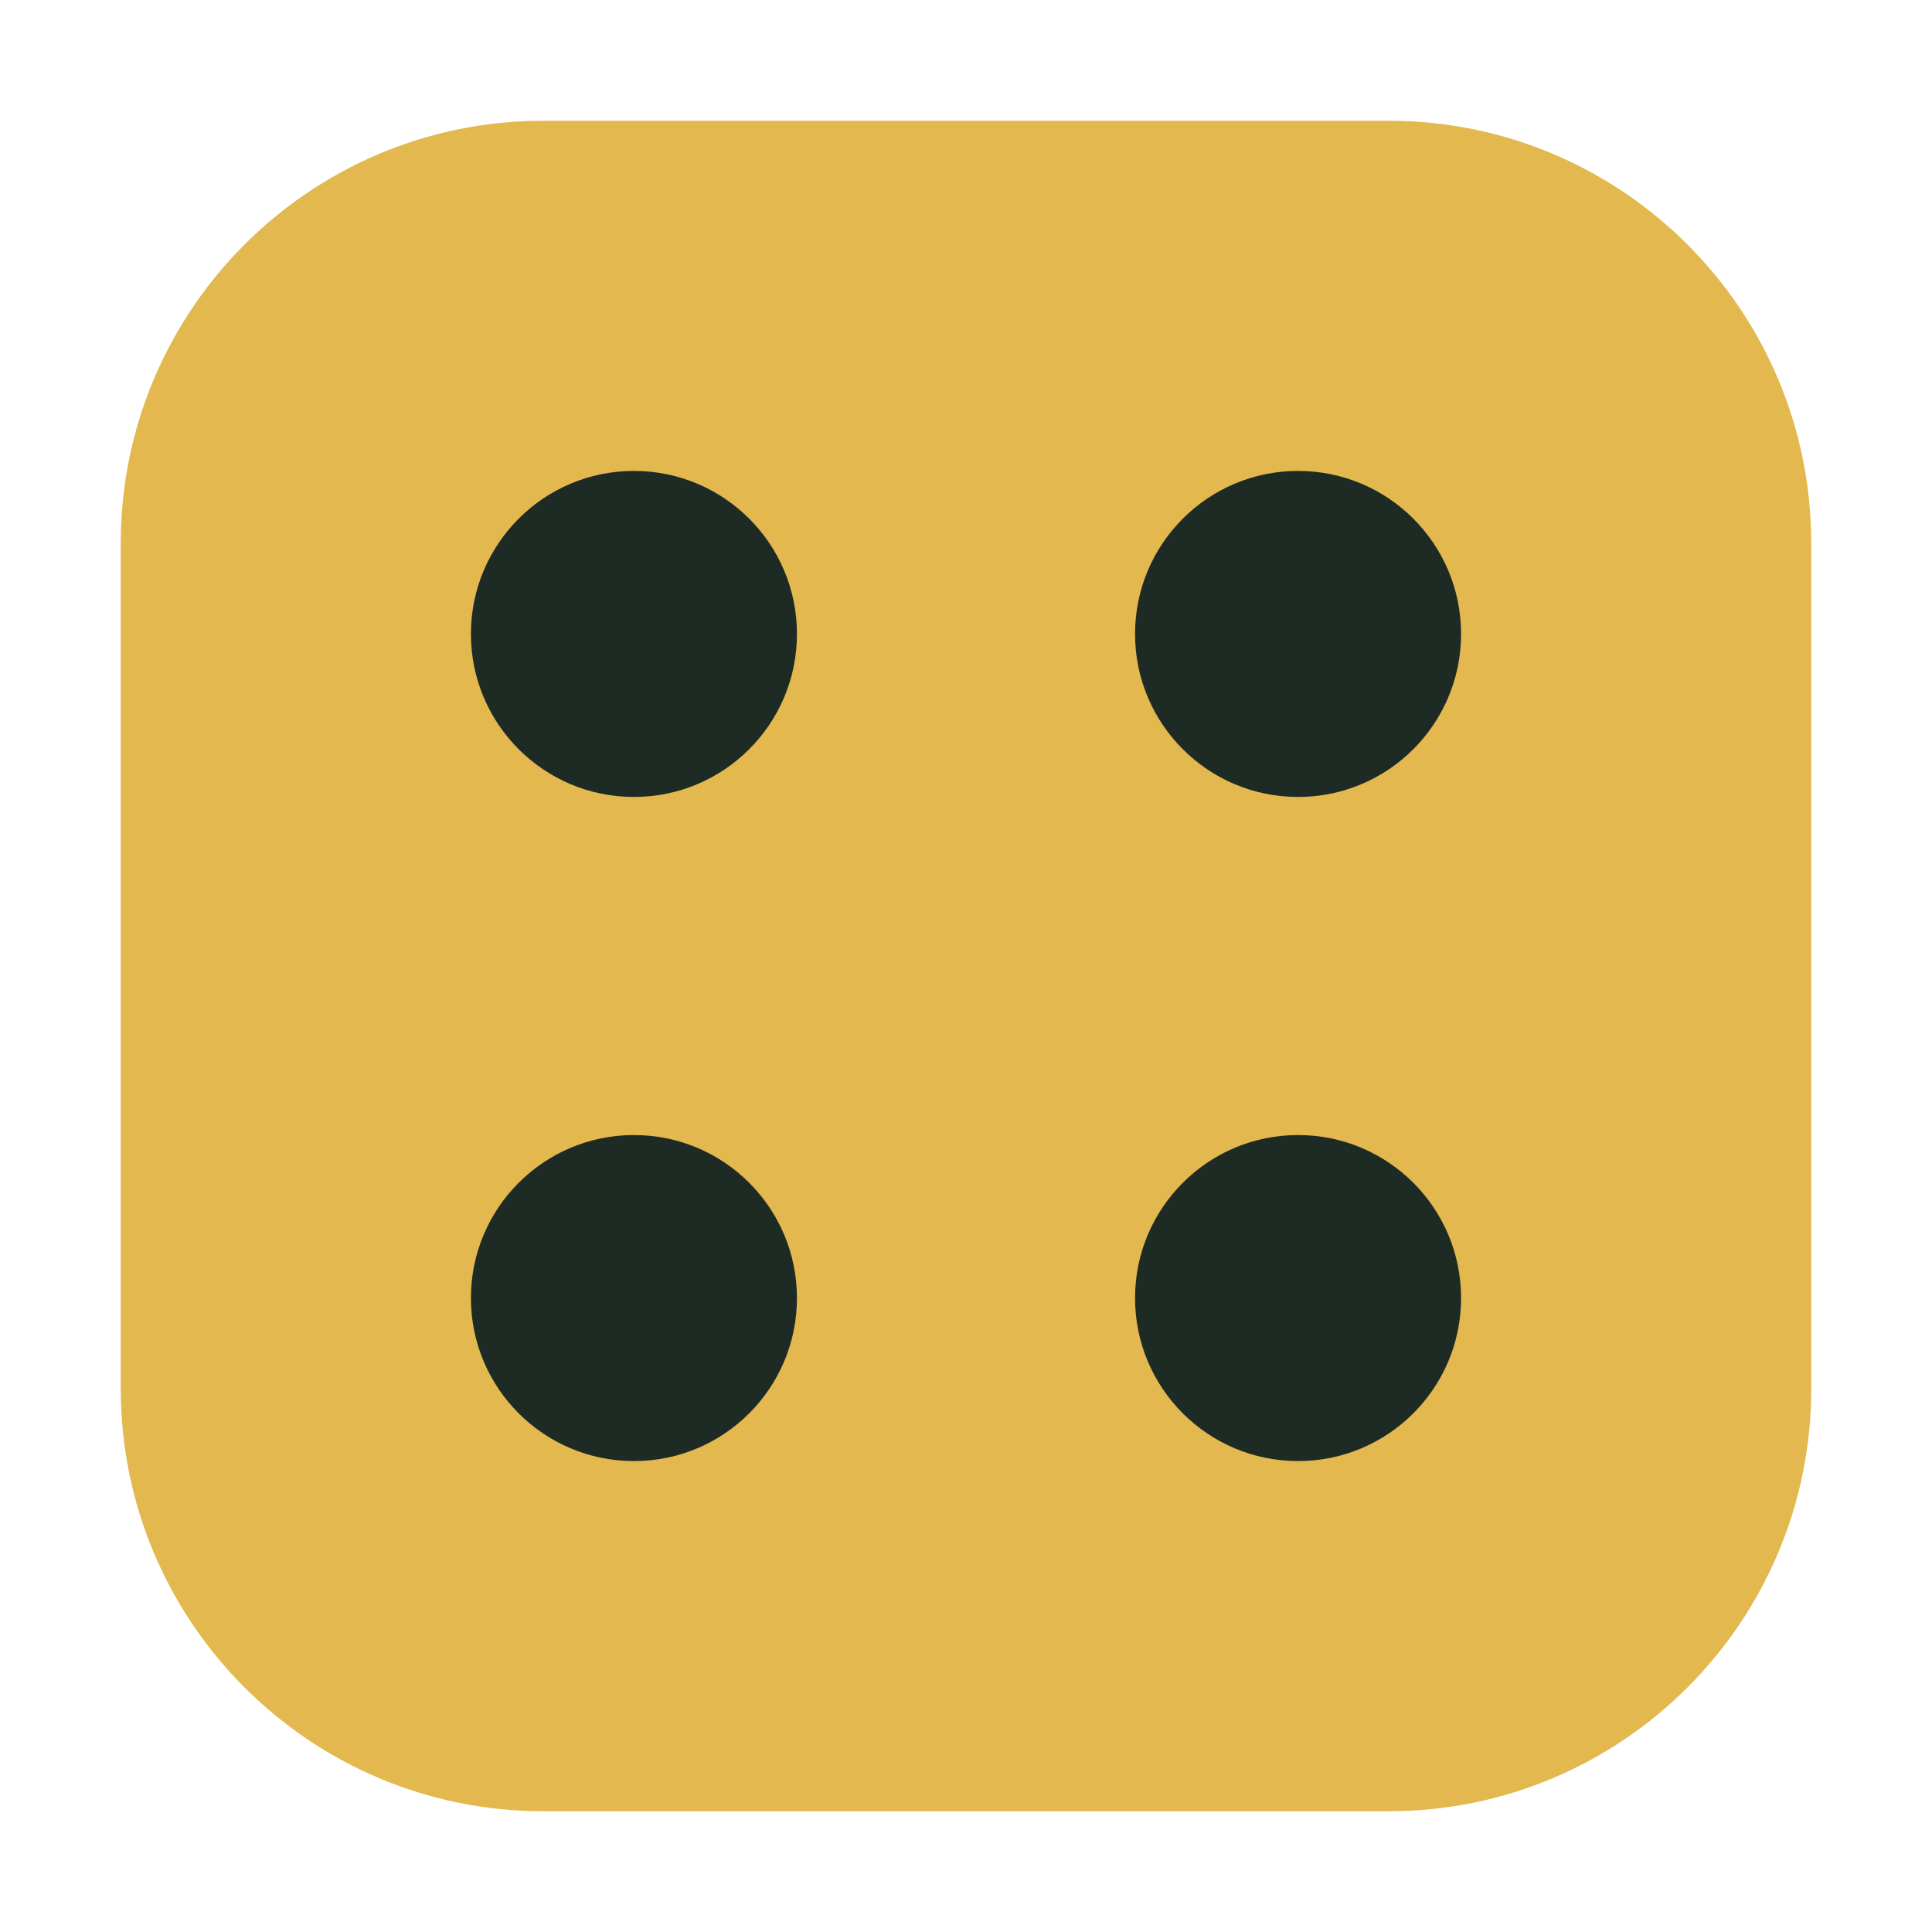
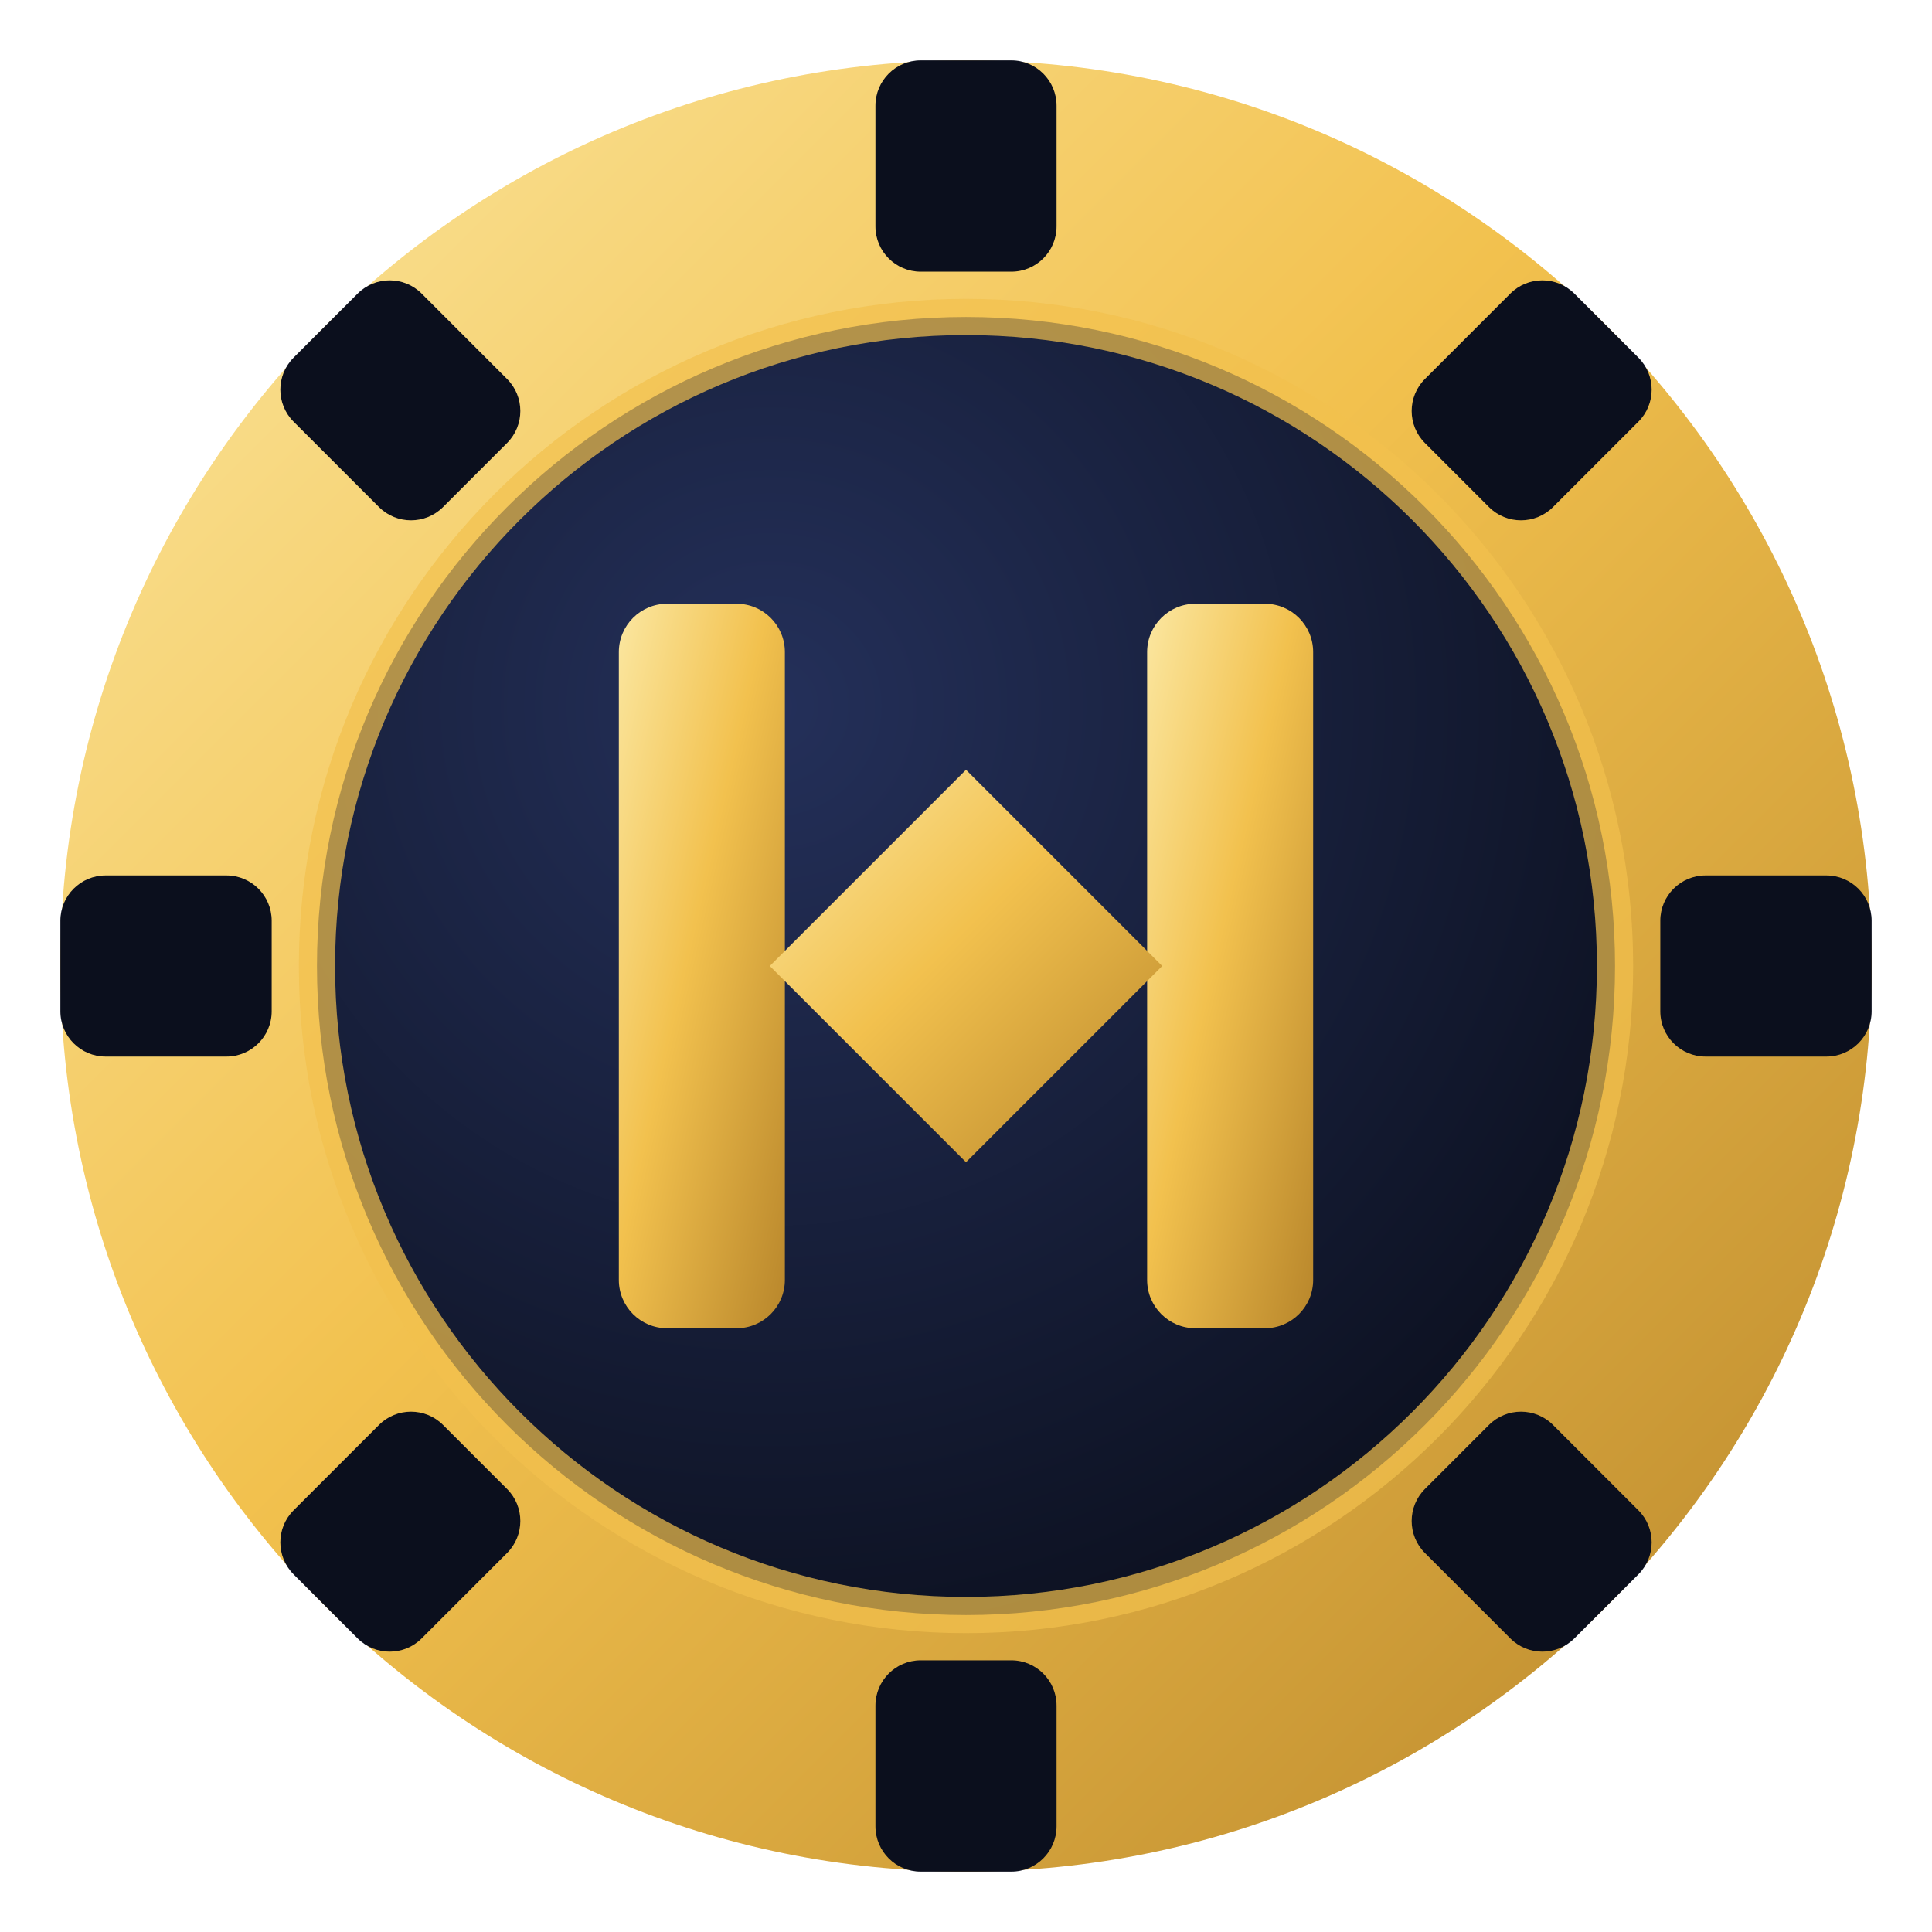
- <svg xmlns="http://www.w3.org/2000/svg" viewBox="0 0 32 32">
-   <rect width="28" height="28" x="2" y="2" fill="#e2b84f" rx="7" />
-   <g fill="#1e2a24">
-     <circle cx="10.5" cy="10.5" r="2.7" />
-     <circle cx="21.5" cy="10.5" r="2.7" />
-     <circle cx="10.5" cy="21.5" r="2.7" />
-     <circle cx="21.5" cy="21.5" r="2.7" />
+ <svg xmlns="http://www.w3.org/2000/svg" viewBox="0 0 64 64">
+   <defs>
+     <linearGradient id="g" x1="0" y1="0" x2="1" y2="1">
+       <stop offset="0" stop-color="#fbe7a1" />
+       <stop offset=".45" stop-color="#f2c14e" />
+       <stop offset="1" stop-color="#b8862b" />
+     </linearGradient>
+     <radialGradient id="n" cx=".35" cy=".3" r=".8">
+       <stop offset="0" stop-color="#24305a" />
+       <stop offset="1" stop-color="#0b0f1d" />
+     </radialGradient>
+   </defs>
+   <circle cx="32" cy="32" r="30" fill="url(#g)" />
+   <g fill="#0b0f1d">
+     <rect x="29" y="2" width="6" height="7" rx="1.5" />
+     <rect x="29" y="2" width="6" height="7" rx="1.5" transform="rotate(45 32 32)" />
+     <rect x="29" y="2" width="6" height="7" rx="1.5" transform="rotate(90 32 32)" />
+     <rect x="29" y="2" width="6" height="7" rx="1.5" transform="rotate(135 32 32)" />
+     <rect x="29" y="2" width="6" height="7" rx="1.5" transform="rotate(180 32 32)" />
+     <rect x="29" y="2" width="6" height="7" rx="1.5" transform="rotate(225 32 32)" />
+     <rect x="29" y="2" width="6" height="7" rx="1.5" transform="rotate(270 32 32)" />
+     <rect x="29" y="2" width="6" height="7" rx="1.5" transform="rotate(315 32 32)" />
+   </g>
+   <circle cx="32" cy="32" r="21.5" fill="url(#n)" stroke="#f2c14e" stroke-opacity=".7" stroke-width="1.2" />
+   <g fill="url(#g)">
+     <rect x="20.5" y="20" width="5.5" height="24" rx="1.6" />
+     <rect x="38" y="20" width="5.5" height="24" rx="1.6" />
+     <path d="M32 25.5 38.5 32 32 38.5 25.5 32Z" />
  </g>
</svg>
